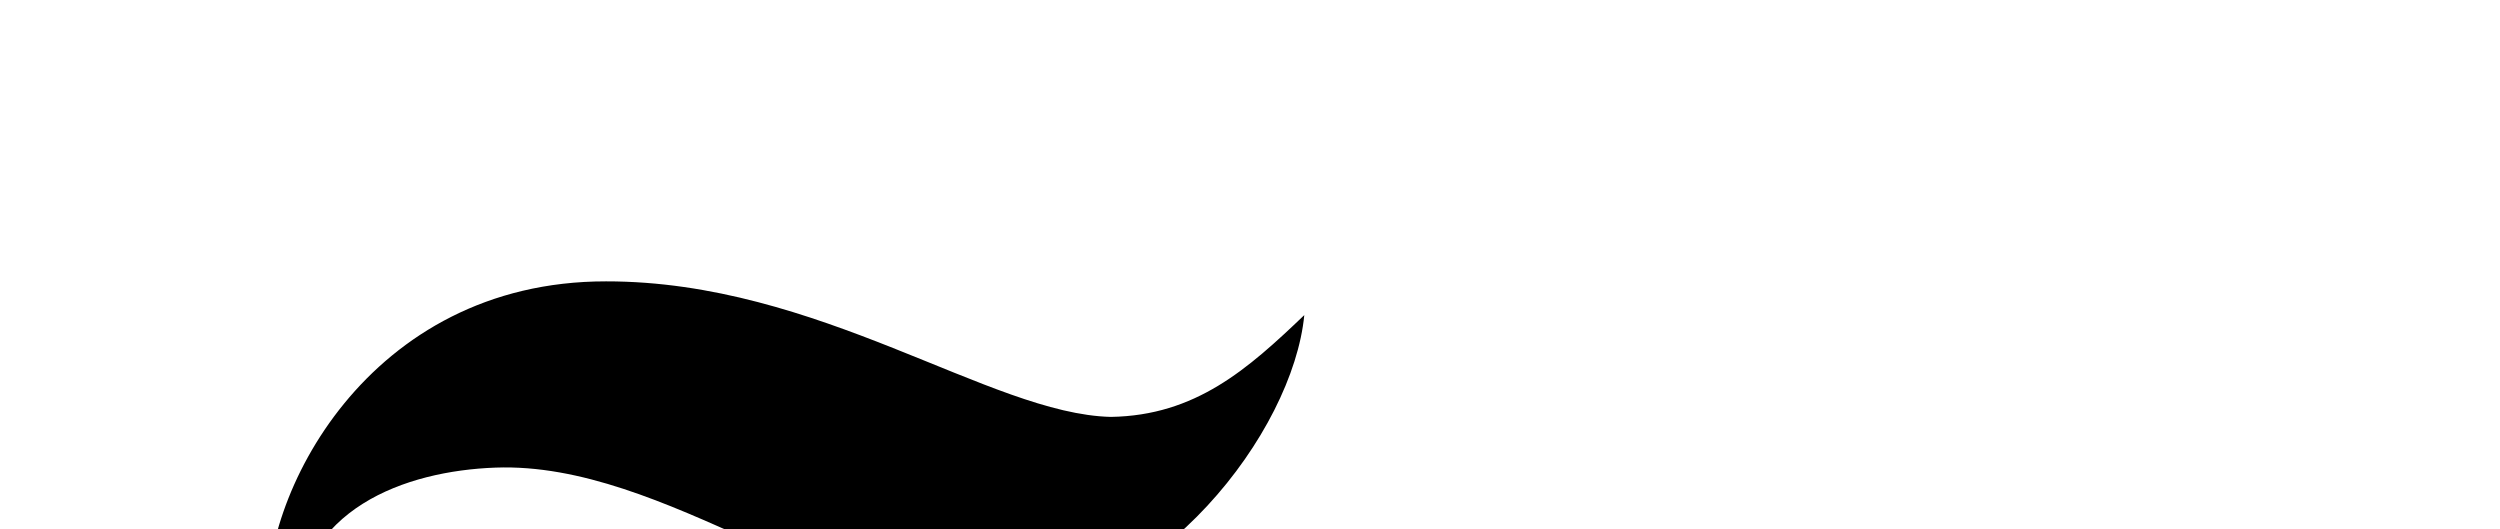
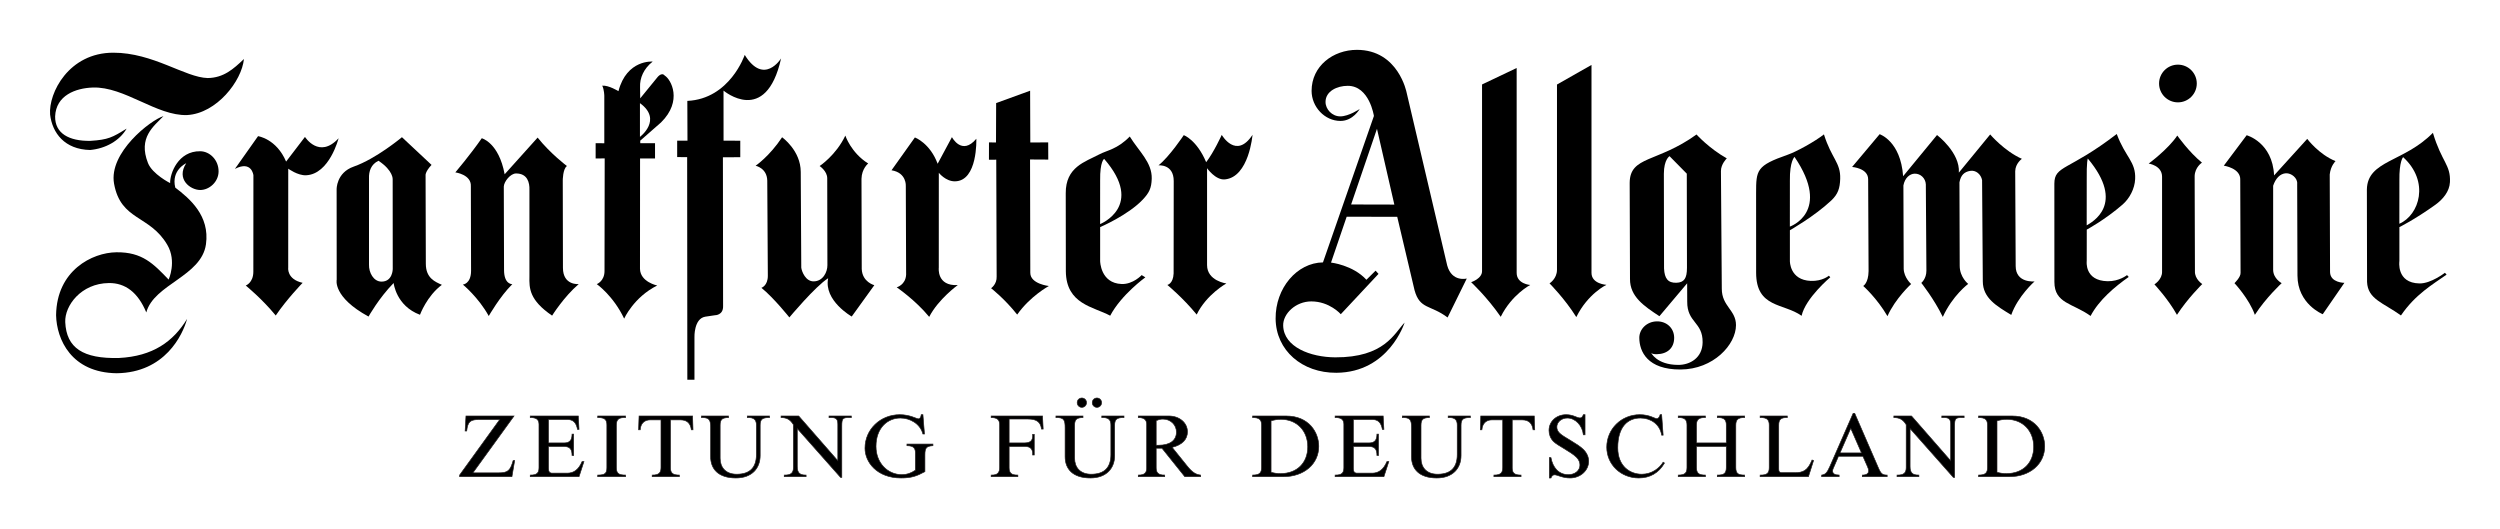
- <svg xmlns="http://www.w3.org/2000/svg" version="1.0" width="165.67" height="35" id="svg2697">
+ <svg xmlns="http://www.w3.org/2000/svg" version="1.0" width="165.67" height="35" viewBox="0 0 885.827 187.087" id="svg2697">
  <defs id="defs2699">
    <clipPath id="clp24">
      <path d="M 0.06,737.1 L 581.22,737.1 L 581.22,0.06 L 0.06,0.06 L 0.06,737.1 z " id="path10223" />
    </clipPath>
  </defs>
  <path d="M 86.433,20.881 C 85.675,28.676 76.769,40.159 66.31,40.74 C 55.534,41.119 44.102,30.583 32.846,30.987 C 26.833,31.202 19.822,33.741 19.532,41.232 C 19.456,47.233 24.433,49.987 31.975,49.886 C 38.379,49.481 39.807,48.66 44.872,45.54 C 42.346,49.886 37.356,52.627 31.924,53.119 C 22.917,52.93 18.534,47.132 17.75,40.55 C 17.157,32.945 24.357,18.633 40.16,18.645 C 54.271,18.633 65.615,27.438 73.611,27.627 C 79.233,27.539 82.694,24.456 86.433,20.881" style="fill:#000000;fill-rule:nonzero;stroke:none" id="path10227" />
  <path d="M 70.946,53.562 C 74.306,53.599 77.451,56.606 77.451,60.699 C 77.451,64.388 74.18,67.306 70.92,67.293 C 67.484,67.28 62.292,63.516 65.981,57.806 C 65.981,57.806 60.574,60.244 62.103,66.447 C 67.194,70.325 74.394,76.376 72.98,86.52 C 71.388,97.902 54.561,100.655 51.833,110.673 C 48.877,103.548 44.38,100.201 38.581,100.264 C 28.715,100.365 22.879,108.298 23.119,114.109 C 23.523,123.267 29.423,127.133 42.144,126.817 C 54.157,126.211 61.383,121.019 66.297,112.959 C 64.731,118.682 58.427,132.022 41.335,132.224 C 25.254,132.022 20.062,120.21 19.873,111.658 C 20.075,95.779 32.682,89.463 41.234,89.362 C 50.443,89.248 54.359,93.442 59.753,99.038 C 59.753,99.038 62.709,92.596 59.286,86.734 C 53.058,76.073 42.788,78.245 40.413,65.044 C 38.442,54.042 53.437,42.458 57.922,41.119 C 54.473,44.719 48.877,48.698 52.426,57.718 C 53.968,61.672 60.284,64.855 60.284,64.855 C 60.183,61.469 63.114,53.448 70.946,53.562" style="fill:#000000;fill-rule:nonzero;stroke:none" id="path10229" />
  <path d="M 83.237,59.815 L 91.436,48.218 C 91.436,48.218 97.929,49.128 101.377,57.225 L 108.06,48.483 C 108.06,48.483 113.088,56.442 119.972,48.963 C 119.972,48.963 116.738,61.71 108.451,62.076 C 105.483,62.202 102.135,59.739 102.135,59.739 L 102.123,94.832 C 102.123,94.832 101.541,98.912 107.226,100.188 C 107.226,100.188 101.554,106.049 97.701,111.772 C 92.863,105.847 87.077,101.148 87.077,101.148 C 87.077,101.148 89.743,100.188 89.768,96.285 L 89.793,62.063 C 89.793,62.063 89.2,56.732 83.237,59.815" style="fill:#000000;fill-rule:nonzero;stroke:none" id="path10231" />
  <path d="M 142.42,48.584 C 142.42,48.584 133.312,56.214 125.328,59.006 C 119.113,61.179 119.277,67.091 119.277,67.091 L 119.303,99.076 C 119.303,99.076 117.825,105.203 130.584,112.138 C 130.584,112.138 134.247,105.582 139.477,100.251 C 139.477,100.251 140.323,108.349 148.812,111.507 C 148.812,111.507 151.25,104.849 156.568,100.895 C 154.168,99.822 150.897,98.533 150.884,93.442 L 150.795,62.164 C 150.795,62.164 150.53,60.964 152.905,58.4 L 142.42,48.584 z M 134.108,56.934 C 131.443,58.21 130.659,60.686 130.748,63.15 L 130.748,93.745 C 130.659,96.499 132.327,99.758 135.194,99.758 C 139.136,99.758 139.161,95.324 139.161,95.324 L 139.136,63.541 C 139.136,63.541 139.439,60.484 134.108,56.934" style="fill:#000000;fill-rule:evenodd;stroke:none" id="path10233" />
  <path d="M 170.704,48.951 C 166.738,54.686 161.344,61.053 161.344,61.053 C 161.344,61.053 167.066,61.811 166.839,65.979 L 166.914,95.981 C 166.877,100.58 164.009,100.807 164.009,100.807 C 164.009,100.807 169.529,105.317 173.18,111.949 C 173.18,111.949 177.185,104.925 181.53,100.668 C 181.53,100.668 178.6,100.807 178.6,95.666 L 178.511,66.068 C 178.587,64.299 180.873,61.432 182.857,61.432 C 186.912,61.432 187.682,64.691 187.594,67.268 L 187.594,97.939 C 187.505,102.095 187.518,106.277 195.628,111.81 C 195.628,111.81 199.822,105.089 205.065,100.63 C 205.065,100.63 199.468,101.199 199.468,94.87 L 199.405,63.908 C 199.405,63.908 199.405,59.802 200.883,58.804 C 200.883,58.804 195.022,54.408 190.499,48.723 L 178.814,61.722 C 176.743,50.505 170.704,48.951 170.704,48.951" style="fill:#000000;fill-rule:nonzero;stroke:none" id="path10235" />
  <path d="M 235.534,26.755 C 234.384,25.353 232.843,27.476 232.843,27.476 L 226.843,34.828 L 226.792,30.848 C 226.666,27.614 228.056,24.317 231.264,21.791 C 231.264,21.791 222.08,20.97 219.137,32.276 C 219.137,32.276 215.65,30.116 213.389,30.33 C 214.097,31.758 214.122,33.905 214.122,33.905 L 214.122,50.732 L 211.052,50.707 L 211.052,56.126 L 214.261,56.101 L 214.198,95.943 C 214.223,99.607 211.457,100.643 211.457,100.643 C 211.457,100.643 217.293,104.723 221.158,112.871 C 221.158,112.871 224.518,105.304 232.869,101.135 C 232.869,101.135 226.868,99.91 226.767,95.223 L 226.792,56.113 L 232.098,56.126 L 232.098,50.707 L 226.868,50.719 L 226.856,49.81 L 234.22,43.355 C 241.977,35.712 237.757,28.082 235.534,26.755 z M 226.754,36.52 L 226.754,48.471 C 226.754,48.471 234.877,42.42 226.754,36.52" style="fill:#000000;fill-rule:evenodd;stroke:none" id="path10237" />
  <path d="M 263.881,19.429 C 263.881,19.429 258.651,35.017 243.543,35.725 L 243.594,49.81 L 239.943,49.81 L 239.943,55.633 L 243.48,55.646 L 243.543,134.523 L 246.069,134.523 L 246.069,119.452 C 246.069,119.452 245.829,112.896 249.872,112.189 L 253.333,111.671 C 253.333,111.671 256.289,111.709 256.213,108.45 L 256.15,55.709 L 262.302,55.671 L 262.302,49.835 L 256.378,49.81 L 256.365,32.074 C 256.365,32.074 271.385,44.795 276.766,20.667 C 276.766,20.667 270.703,30.482 263.881,19.429" style="fill:#000000;fill-rule:nonzero;stroke:none" id="path10239" />
  <path d="M 277.12,48.61 C 272.686,55.33 267.734,58.703 267.734,58.703 C 267.734,58.703 271.777,59.499 271.865,63.983 L 272.067,97.674 C 272.08,101.224 269.793,101.957 269.793,101.957 C 274.252,105.582 279.697,112.441 279.697,112.441 C 279.697,112.441 288.894,101.426 293.441,98.558 C 291.812,106.479 301.791,112.126 301.791,112.126 L 309.8,101.022 C 309.8,101.022 305.53,99.935 305.341,95.299 L 305.253,63.339 C 305.341,59.688 307.627,57.907 307.627,57.907 C 301.488,54.054 299.53,48.016 299.53,48.016 C 296.258,54.951 290.422,58.804 290.422,58.804 C 290.422,58.804 293.113,60.585 293.113,63.15 L 293.176,93.935 C 293.201,96.31 291.635,99.67 288.262,99.67 C 285.495,99.67 284.118,96.31 283.916,94.832 L 283.727,60.901 C 283.727,53.284 277.12,48.61 277.12,48.61" style="fill:#000000;fill-rule:nonzero;stroke:none" id="path10241" />
  <path d="M 315.889,60.307 L 324.176,48.673 C 324.176,48.673 329.519,50.656 332.235,57.996 L 337.301,48.559 C 337.301,48.559 340.813,55.292 345.942,49.14 C 345.942,49.14 346.523,64.148 338.35,64.223 C 335.04,64.249 332.652,61.192 332.652,61.192 L 332.64,94.832 C 332.64,94.832 331.831,101.401 339.373,100.984 C 339.373,100.984 332.501,105.936 329.242,112.252 C 324.403,106.327 317.733,101.78 317.733,101.78 C 317.733,101.78 320.904,100.933 321.068,97.27 L 320.955,65.929 C 320.955,65.929 321.334,61.179 315.889,60.307" style="fill:#000000;fill-rule:nonzero;stroke:none" id="path10243" />
  <path d="M 352.915,50.454 L 350.426,50.429 L 350.414,56.581 L 353.003,56.555 L 353.142,97.939 C 353.269,100.706 351.172,102.095 351.172,102.095 C 351.172,102.095 355.959,105.809 360.418,111.444 C 365.067,104.862 371.649,101.312 371.649,101.312 C 371.649,101.312 365.067,100.605 365.067,96.651 L 364.979,56.48 L 371.434,56.518 L 371.409,50.429 L 365.067,50.454 L 365.004,32.112 L 352.965,36.495 L 352.915,50.454" style="fill:#000000;fill-rule:nonzero;stroke:none" id="path10245" />
  <path d="M 400.312,48.344 C 395.84,52.905 392.391,53.157 389.486,54.686 C 384.496,57.326 377.561,59.132 377.624,68.455 L 377.662,96.082 C 377.763,107.831 387.502,108.639 393.377,111.835 C 397.318,104.369 405.832,98.243 405.832,98.243 L 404.531,97.447 C 404.531,97.447 401.461,100.769 397.406,100.605 C 389.89,100.314 389.814,92.47 389.814,92.47 L 389.814,80.443 C 389.814,80.443 399.705,76.224 404.935,70.679 C 407.184,68.278 407.992,66.674 408.093,63.314 C 408.27,57.528 403.546,53.599 400.312,48.344 z M 391.229,56.265 C 391.229,56.265 389.713,57.124 389.814,63.933 L 389.802,79.37 C 389.802,79.37 405.782,72.99 391.229,56.265" style="fill:#000000;fill-rule:evenodd;stroke:none" id="path10247" />
  <path d="M 410.481,58.564 C 414.359,55.507 419.45,47.852 419.45,47.852 C 419.45,47.852 424.023,49.494 427.383,57.44 C 430.137,53.865 432.904,47.763 432.904,47.763 C 432.904,47.763 437.982,56.619 443.805,47.751 C 443.805,47.751 442.567,62.733 434.003,63.541 C 430.705,63.857 427.699,59.575 427.699,59.575 L 427.699,93.897 C 427.699,99.506 434.533,100.415 434.533,100.415 C 434.533,100.415 427.497,104.294 424.023,111.431 C 419.185,105.506 413.626,100.933 413.626,100.933 C 413.626,100.933 415.698,100.529 415.85,96.866 L 415.888,64.122 C 415.888,58.008 410.481,58.564 410.481,58.564" style="fill:#000000;fill-rule:nonzero;stroke:none" id="path10249" />
  <path d="M 481.791,38.579 C 481.791,38.579 477.951,41.207 474.894,41.207 C 471.976,41.207 469.664,38.668 469.677,36.078 C 469.689,32.289 473.757,30.381 477.547,30.381 C 485.252,30.381 486.819,41.068 486.819,41.068 L 468.767,92.95 C 459.596,93.051 451.89,102.032 451.991,112.884 C 452.092,124.126 461.364,132.135 473.504,132.06 C 492.175,131.946 497.695,114.273 497.695,114.273 C 494.045,118.113 490.545,126.666 473.113,126.59 C 464.384,126.552 454.871,122.952 454.669,115.36 C 454.556,111.115 459.129,106.769 464.624,106.769 C 471.142,106.769 475.083,111.305 475.083,111.305 L 488.448,97.017 L 487.413,95.88 L 484.166,99.102 C 479.328,93.846 471.622,93.013 471.622,93.013 L 477.168,76.767 L 495.081,76.793 L 501.22,102.816 C 503.115,109.637 506.766,107.869 512.93,112.467 L 519.726,98.659 C 519.726,98.659 514.459,100.062 512.791,94.036 L 498.403,32.756 C 498.403,32.756 495.51,17.647 480.806,17.635 C 472.355,17.635 464.737,23.37 464.737,32.162 C 464.737,37.822 469.361,42.824 474.982,42.824 C 479.429,42.824 481.791,38.579 481.791,38.579 z M 487.905,45.616 L 478.747,72.422 L 494.057,72.46 L 487.905,45.616" style="fill:#000000;fill-rule:evenodd;stroke:none" id="path10251" />
  <path d="M 525.133,95.918 C 525.259,98.697 521.268,99.961 521.268,99.961 C 521.268,99.961 526.902,105.19 531.753,112.227 C 535.669,104.331 542.2,100.946 542.2,100.946 C 542.2,100.946 537.399,100.605 537.399,96.651 L 537.399,24.065 L 525.133,29.901 L 525.133,95.918" style="fill:#000000;fill-rule:nonzero;stroke:none" id="path10253" />
  <path d="M 551.687,95.577 C 551.674,98.773 549.046,100.377 549.046,100.377 C 549.046,100.377 554.529,105.885 558.533,112.328 C 562.626,104.003 569.208,100.895 569.208,100.895 C 569.208,100.895 563.915,100.605 563.915,96.651 L 563.915,22.978 L 551.687,29.926 L 551.687,95.577" style="fill:#000000;fill-rule:nonzero;stroke:none" id="path10255" />
  <path d="M 601.13,47.624 C 587.171,57.692 577.558,55.153 577.444,64.741 L 577.558,98.836 C 577.533,105.089 582.56,108.45 587.98,112.012 L 597.808,100.352 L 597.833,106.807 C 597.757,114.374 603.379,113.97 603.29,121.272 C 603.227,126.704 598.919,129.293 594.599,129.268 C 586.931,129.23 584.998,124.884 584.998,124.884 C 584.998,124.884 585.125,125.516 587.07,125.478 C 590.847,125.402 593.222,123.255 593.209,119.629 C 593.184,116.155 590.456,113.781 587.057,113.844 C 583.47,113.907 580.842,116.635 580.855,119.68 C 580.88,124.531 583.748,130.948 595.458,130.897 C 607.13,130.86 615.114,122.067 615.114,115.17 C 615.114,109.789 610.086,108.525 610.086,102.285 L 609.783,60.598 C 609.758,58.109 611.855,56.088 611.855,56.088 C 605.488,52.5 601.13,47.624 601.13,47.624 z M 597.681,61.507 L 591.567,55.305 C 591.567,55.305 589.571,56.48 589.559,61.533 L 589.622,95.122 C 589.799,98.697 591.037,100.251 594.005,100.163 C 596.759,100.074 597.745,98.584 597.745,94.857 L 597.681,61.507" style="fill:#000000;fill-rule:evenodd;stroke:none" id="path10257" />
  <path d="M 646.278,47.586 C 643.032,50.151 636.526,53.726 633.431,54.8 C 622.378,58.665 622.239,60.181 622.239,68.455 L 622.251,96.588 C 622.251,109.195 632.054,107.325 638.358,111.873 C 639.76,105.582 648.527,98.217 648.527,98.217 L 648.034,97.661 C 648.034,97.661 645.685,99.67 641.63,99.506 C 634.113,99.215 634.214,92.47 634.214,92.47 L 634.214,81.555 C 634.214,81.555 642.906,76.641 648.881,71.007 C 651.268,68.758 651.938,66.674 652.039,63.314 C 652.216,57.528 648.944,56.151 646.278,47.586 z M 635.844,55.557 C 635.844,55.557 634.113,57.124 634.214,63.933 L 634.202,80.267 C 634.202,80.267 649.133,75.113 635.844,55.557" style="fill:#000000;fill-rule:evenodd;stroke:none" id="path10259" />
  <path d="M 666.01,47.523 L 656.258,59.132 C 656.258,59.132 661.943,59.524 661.943,63.491 L 662.094,96.045 C 662.031,100.314 660.199,101.3 660.199,101.3 C 660.199,101.3 665.012,105.544 668.789,111.999 C 671.543,105.746 677.177,100.605 677.177,100.605 C 677.177,100.605 674.651,98.394 674.537,95.249 L 674.436,65.676 C 674.954,62.947 676.71,61.571 678.403,61.507 C 680.538,61.444 682.268,63.15 682.382,65.284 L 682.584,95.88 C 682.584,98.798 680.778,100.213 680.778,100.213 C 680.778,100.213 685.287,105.86 688.395,112.277 C 691.806,104.723 697.389,100.567 697.389,100.567 C 697.389,100.567 694.383,98.217 694.383,94.162 L 694.294,64.59 C 694.774,61.962 696.05,60.876 698.059,60.522 C 700.118,60.156 701.924,61.735 702.316,63.794 L 702.569,99.67 C 702.569,105.582 707.508,108.45 712.649,111.557 C 714.999,104.9 720.911,99.683 720.911,99.683 C 720.911,99.683 714.216,100.39 714.216,94.238 L 714.052,60.623 C 714.127,57.844 716.414,56.252 716.414,56.252 C 710.161,53.473 705.184,47.612 705.184,47.612 L 694.08,61.141 C 694.585,54.067 686.349,47.814 686.349,47.814 L 674.335,62.417 C 673.451,49.911 666.01,47.523 666.01,47.523" style="fill:#000000;fill-rule:nonzero;stroke:none" id="path10261" />
  <path d="M 750.029,47.447 C 732.962,60.585 727.922,58.513 727.922,65.082 L 727.935,99.86 C 727.935,107.553 734.466,107.376 740.757,111.924 C 743.725,106.277 749.359,101.552 754.273,98.104 L 753.667,97.447 C 753.667,97.447 750.875,99.695 746.808,99.62 C 738.495,99.468 739.392,92.47 739.392,92.47 L 739.405,81.328 C 739.405,81.328 745.898,77.854 752.113,72.434 C 754.589,70.274 756.396,66.813 756.547,63.44 C 756.85,57.225 753.086,55.734 750.029,47.447 z M 739.771,56.139 C 739.771,56.139 739.304,57.124 739.392,63.933 L 739.38,79.824 C 741.161,78.738 753.389,72.422 739.771,56.139" style="fill:#000000;fill-rule:evenodd;stroke:none" id="path10263" />
  <path d="M 862.053,47.031 C 851.809,57.49 838.873,56.732 838.658,67.091 L 838.721,99.86 C 838.974,106.012 844.431,107.199 850.735,111.747 C 855.8,104.294 862.003,100.731 866.904,97.283 L 866.298,96.626 C 866.298,96.626 861.371,100.479 857.304,100.403 C 848.992,100.251 850.179,92.47 850.179,92.47 L 850.179,80.443 C 850.179,80.443 855.472,77.866 862.9,72.548 C 865.565,70.628 867.928,67.862 868.092,64.501 C 868.382,58.286 865.186,57.49 862.053,47.031 z M 851.493,55.646 C 851.493,55.646 850.078,57.124 850.179,63.933 L 850.166,79.256 C 857.304,76.148 860.98,64.274 851.493,55.646" style="fill:#000000;fill-rule:evenodd;stroke:none" id="path10265" />
  <path d="M 796.062,47.89 L 787.964,58.678 C 787.964,58.678 794.015,59.537 793.788,63.743 L 793.901,96.626 C 794.015,98.142 791.741,100.302 791.741,100.302 C 791.741,100.302 796.933,105.809 798.967,111.532 C 802.858,105.481 808.467,100.302 808.467,100.302 C 808.467,100.302 805.447,98.685 805.447,95.552 L 805.447,65.79 C 806.306,63.2 807.923,61.482 809.97,61.368 C 811.915,61.267 814.176,63.099 813.962,65.146 L 814.063,97.598 C 814.063,107.742 823.019,111.305 823.019,111.305 L 830.687,100.188 C 830.687,100.188 825.71,100.188 825.609,96.411 L 825.495,61.785 C 825.824,58.678 827.554,57.061 827.554,57.061 C 821.63,54.686 817.524,49.178 817.524,49.178 L 805.776,62.126 C 805.233,50.366 796.062,47.89 796.062,47.89" style="fill:#000000;fill-rule:nonzero;stroke:none" id="path10267" />
  <path d="M 771.479,48.003 C 768.245,52.854 761.348,57.932 761.348,57.932 C 761.348,57.932 766.085,58.602 766.085,62.581 L 766.085,96.196 C 766.186,99.001 763.381,100.731 763.381,100.731 C 763.381,100.731 768.245,105.91 771.365,111.532 C 775.142,105.696 780.334,100.617 780.334,100.617 C 780.334,100.617 777.618,98.899 777.732,96.095 L 777.631,62.341 C 777.732,59.208 780.22,57.604 780.22,57.604 C 775.584,53.827 771.479,48.003 771.479,48.003" style="fill:#000000;fill-rule:nonzero;stroke:none" id="path10269" />
  <path d="M 765.024,29.56 C 765.024,25.871 768.017,22.877 771.706,22.877 C 775.395,22.877 778.389,25.871 778.389,29.56 C 778.389,33.249 775.395,36.242 771.706,36.242 C 768.017,36.242 765.024,33.249 765.024,29.56" style="fill:#000000;fill-rule:nonzero;stroke:none" id="path10271" />
  <path d="M 165.108,147.37 L 164.805,152.688 L 165.361,152.688 C 165.765,149.252 166.611,148.621 170.047,148.621 L 177.084,148.621 L 162.859,168.302 L 162.859,168.871 L 181.391,168.871 L 182.364,163.148 L 181.833,163.148 C 180.798,166.774 179.989,167.519 176.616,167.519 L 167.546,167.519 L 182.137,147.37 L 165.108,147.37 z M 204.913,147.37 L 187.884,147.37 L 187.884,147.939 C 190.07,147.901 190.979,148.659 190.979,150.351 L 190.979,165.586 C 190.979,167.431 190.411,168.34 187.884,168.302 L 187.884,168.871 L 205.166,168.871 L 206.909,163.514 L 206.252,163.514 C 204.976,166.559 203.132,167.62 201.035,167.62 L 195.666,167.62 C 194.731,167.62 194.352,167.115 194.352,165.927 L 194.352,158.171 L 199.759,158.171 C 201.944,158.171 202.69,159.106 202.69,161.354 L 203.258,161.354 L 203.258,153.788 L 202.69,153.788 C 202.69,155.859 201.944,156.92 199.885,156.92 L 194.352,156.92 L 194.352,148.621 L 201.035,148.621 C 203.005,148.621 204.155,149.568 204.635,152.133 L 205.166,152.133 L 204.913,147.37 z M 211.785,147.939 C 214.375,147.901 215.032,148.722 215.032,150.629 L 215.032,165.586 C 215.032,167.683 214.438,168.302 211.785,168.302 L 211.785,168.871 L 221.651,168.871 L 221.651,168.302 C 219.15,168.302 218.404,167.708 218.404,165.611 L 218.404,150.655 C 218.404,148.381 219.377,147.901 221.651,147.939 L 221.651,147.37 L 211.785,147.37 L 211.785,147.939 z M 234.208,148.747 L 234.208,165.586 C 234.208,167.266 233.74,168.34 231.087,168.302 L 231.087,168.871 L 240.713,168.871 L 240.713,168.302 C 238.578,168.302 237.58,167.746 237.58,165.839 L 237.58,148.747 L 241.118,148.747 C 243.556,148.747 244.68,150.061 244.958,152.259 L 245.552,152.259 L 245.4,147.37 L 226.439,147.37 L 226.274,152.259 L 226.843,152.259 C 226.994,149.998 228.333,148.747 230.367,148.747 L 234.208,148.747 z M 248.545,147.939 C 251.426,147.876 251.792,148.785 251.792,151.539 L 251.792,161.771 C 251.792,166.079 254.445,169.338 260.761,169.338 C 266.42,169.338 269.351,165.864 269.351,161.418 L 269.351,150.655 C 269.351,148.596 270.033,147.901 272.661,147.939 L 272.661,147.37 L 264.791,147.37 L 264.791,147.939 C 267.191,147.838 268.012,148.722 268.012,150.566 L 268.012,161.051 C 268.012,165.649 265.726,167.999 261.039,167.999 C 257.199,167.999 255.165,165.675 255.165,162.327 L 255.165,150.655 C 255.165,148.558 255.923,147.964 258.133,147.939 L 258.133,147.37 L 248.545,147.37 L 248.545,147.939 z M 301.652,147.37 L 293.744,147.37 L 293.744,147.939 L 294.591,147.939 C 296.397,147.939 296.865,148.596 296.865,150.415 L 296.865,163.237 L 282.994,147.37 L 276.754,147.37 L 276.754,147.939 C 278.75,147.939 280,148.596 281.125,150.44 L 281.125,165.649 C 281.125,167.494 280.341,168.365 277.878,168.302 L 277.878,168.871 L 285.622,168.871 L 285.622,168.302 C 283.348,168.34 282.501,167.519 282.501,165.245 L 282.501,151.817 L 297.837,169.123 L 298.279,169.123 L 298.279,150.97 C 298.279,148.28 298.557,147.939 300.806,147.939 L 301.652,147.939 L 301.652,147.37 z M 327.018,146.903 L 326.425,146.903 C 326.323,147.812 325.945,148.381 325.414,148.381 C 324.732,148.381 322.458,146.903 318.832,146.903 C 311.922,146.903 306.491,152.158 306.491,158.79 C 306.491,163.704 310.735,169.338 319.262,169.338 C 322.862,169.338 324.757,168.706 327.726,167.089 L 327.726,161.178 C 327.726,158.765 328.143,158.045 330.568,157.893 L 330.568,157.325 L 321.359,157.325 L 321.359,157.893 C 323.822,157.918 324.353,158.853 324.353,160.483 L 324.353,166.584 C 322.673,167.708 321.296,168.151 319.552,168.151 C 314.575,168.151 310.394,164.108 310.394,158.133 C 310.394,151.539 314.512,148.09 319.047,148.09 C 322.395,148.09 326.071,150.061 327.018,153.762 L 327.574,153.762 L 327.018,146.903 z M 369.4,147.37 L 351.197,147.37 L 351.197,147.939 C 353.193,147.939 354.191,148.558 354.191,150.44 L 354.191,165.586 C 354.191,167.393 353.572,168.365 351.197,168.302 L 351.197,168.871 L 360.659,168.871 L 360.659,168.302 C 358.347,168.34 357.564,167.582 357.564,165.649 L 357.564,158.171 L 363.122,158.171 C 365.194,158.171 366.002,159.106 365.901,161.203 L 366.469,161.203 L 366.469,153.876 L 365.901,153.876 C 366.065,156.289 364.966,156.92 362.781,156.92 L 357.564,156.92 L 357.564,148.444 L 364.221,148.444 C 367.341,148.444 368.718,149.505 369.034,152.006 L 369.628,152.006 L 369.4,147.37 z M 374.15,147.939 C 377.03,147.876 377.397,148.785 377.397,151.539 L 377.397,161.771 C 377.397,166.079 380.062,169.338 386.366,169.338 C 392.025,169.338 394.956,165.864 394.956,161.418 L 394.956,150.655 C 394.956,148.596 395.638,147.901 398.265,147.939 L 398.265,147.37 L 390.395,147.37 L 390.395,147.939 C 392.795,147.838 393.617,148.722 393.617,150.566 L 393.617,161.051 C 393.617,165.649 391.33,167.999 386.643,167.999 C 382.803,167.999 380.769,165.675 380.769,162.327 L 380.769,150.655 C 380.769,148.558 381.527,147.964 383.738,147.939 L 383.738,147.37 L 374.15,147.37 L 374.15,147.939 z M 383.334,140.991 C 382.424,140.991 381.679,141.736 381.679,142.646 C 381.679,143.555 382.424,144.313 383.334,144.313 C 384.243,144.313 384.989,143.555 384.989,142.646 C 384.989,141.736 384.243,140.991 383.334,140.991 z M 388.677,140.991 C 387.768,140.991 387.022,141.736 387.022,142.646 C 387.022,143.555 387.768,144.313 388.677,144.313 C 389.587,144.313 390.332,143.555 390.332,142.646 C 390.332,141.736 389.587,140.991 388.677,140.991 z M 415.319,158.487 C 418.983,157.577 420.751,155.569 420.751,152.979 C 420.751,149.783 417.884,147.37 414.17,147.37 L 403.331,147.37 L 403.331,147.939 C 405.605,147.939 406.3,148.848 406.3,150.415 L 406.3,165.776 C 406.3,167.266 405.794,168.34 403.331,168.302 L 403.331,168.871 L 412.692,168.871 L 412.692,168.302 C 410.077,168.365 409.672,167.115 409.672,165.649 L 409.672,158.79 L 411.732,158.79 L 419.816,168.871 L 425.413,168.871 L 425.413,168.302 C 423.694,168.151 422.355,167.241 420.663,165.119 L 415.319,158.487 z M 409.672,149.038 C 410.67,148.596 411.264,148.469 412.073,148.469 C 414.763,148.469 416.848,150.478 416.848,153.067 C 416.848,156.099 414.473,157.729 410.544,157.729 L 409.672,157.729 L 409.672,149.038 z M 443.843,147.939 C 446.155,147.939 447.001,148.596 447.001,150.566 L 447.001,165.586 C 447.001,167.393 446.471,168.302 443.843,168.302 L 443.843,168.871 L 454.745,168.871 C 462.059,168.871 467.276,164.361 467.276,158.108 C 467.276,153.282 463.84,147.37 455.718,147.37 L 443.843,147.37 L 443.843,147.939 z M 450.374,149.101 C 451.435,148.747 452.648,148.558 453.873,148.558 C 459.457,148.558 463.373,152.537 463.373,158.297 C 463.373,164.02 459.558,167.772 453.747,167.772 C 452.471,167.772 451.435,167.62 450.374,167.304 L 450.374,149.101 z M 490.103,147.37 L 473.075,147.37 L 473.075,147.939 C 475.273,147.901 476.17,148.659 476.17,150.351 L 476.17,165.586 C 476.17,167.431 475.614,168.34 473.075,168.302 L 473.075,168.871 L 490.356,168.871 L 492.099,163.514 L 491.442,163.514 C 490.166,166.559 488.322,167.62 486.238,167.62 L 480.856,167.62 C 479.922,167.62 479.543,167.115 479.543,165.927 L 479.543,158.171 L 484.949,158.171 C 487.135,158.171 487.893,159.106 487.893,161.354 L 488.448,161.354 L 488.448,153.788 L 487.893,153.788 C 487.893,155.859 487.135,156.92 485.076,156.92 L 479.543,156.92 L 479.543,148.621 L 486.238,148.621 C 488.196,148.621 489.358,149.568 489.825,152.133 L 490.356,152.133 L 490.103,147.37 z M 496.887,147.939 C 499.755,147.876 500.134,148.785 500.134,151.539 L 500.134,161.771 C 500.134,166.079 502.786,169.338 509.103,169.338 C 514.749,169.338 517.693,165.864 517.693,161.418 L 517.693,150.655 C 517.693,148.596 518.375,147.901 521.002,147.939 L 521.002,147.37 L 513.132,147.37 L 513.132,147.939 C 515.532,147.838 516.341,148.722 516.341,150.566 L 516.341,161.051 C 516.341,165.649 514.067,167.999 509.38,167.999 C 505.54,167.999 503.506,165.675 503.506,162.327 L 503.506,150.655 C 503.506,148.558 504.252,147.964 506.475,147.939 L 506.475,147.37 L 496.887,147.37 L 496.887,147.939 z M 532.46,148.747 L 532.46,165.586 C 532.46,167.266 531.993,168.34 529.34,168.302 L 529.34,168.871 L 538.953,168.871 L 538.953,168.302 C 536.831,168.302 535.833,167.746 535.833,165.839 L 535.833,148.747 L 539.357,148.747 C 541.795,148.747 542.92,150.061 543.21,152.259 L 543.804,152.259 L 543.64,147.37 L 524.678,147.37 L 524.527,152.259 L 525.083,152.259 C 525.247,149.998 526.586,148.747 528.62,148.747 L 532.46,148.747 z M 561.628,146.903 L 561.035,146.903 C 560.757,147.686 560.39,148.065 559.86,148.065 C 558.698,148.065 557.51,146.903 554.92,146.903 C 551.484,146.903 548.857,149.316 548.857,152.474 C 548.857,153.825 549.324,155.253 550.449,156.39 C 551.952,157.893 556.537,159.952 558.609,162.011 C 559.418,162.832 559.822,163.767 559.822,164.74 C 559.822,166.711 558.104,168.151 555.729,168.151 C 552.205,168.151 550.196,165.586 549.539,162.112 L 548.983,162.112 L 548.983,169.338 L 549.539,169.338 C 549.855,168.555 550.259,168.214 550.828,168.214 C 551.914,168.214 553.569,169.338 556.323,169.338 C 559.973,169.338 562.917,166.673 562.917,163.388 C 562.917,162.049 562.348,160.546 561.035,159.232 C 558.976,157.173 554.049,154.887 552.672,153.51 C 552.015,152.853 551.636,152.259 551.636,151.248 C 551.636,149.505 553.291,148.09 555.35,148.09 C 558.192,148.09 560.694,150.693 561.035,154.04 L 561.628,154.04 L 561.628,146.903 z M 588.775,146.903 L 588.245,146.903 C 588.055,147.787 587.525,148.318 587.057,148.318 C 586.312,148.318 584.506,146.903 581.032,146.903 C 574.501,146.903 569.321,152.006 569.321,158.424 C 569.321,164.55 574.311,169.338 580.653,169.338 C 584.619,169.338 587.714,167.557 589.773,164.045 L 589.306,163.742 C 588.119,165.738 585.403,167.999 581.752,167.999 C 577.596,167.999 573.225,165.245 573.225,158.638 C 573.225,151.072 576.813,148.09 581.284,148.09 C 584.784,148.09 588.182,150.187 588.775,154.166 L 589.306,154.166 L 588.775,146.903 z M 601.117,158.171 L 611.678,158.171 L 611.678,165.586 C 611.678,167.645 610.958,168.34 608.495,168.302 L 608.495,168.871 L 618.171,168.871 L 618.171,168.302 C 615.859,168.302 615.051,167.772 615.051,165.611 L 615.051,150.655 C 615.051,148.722 615.708,147.901 618.171,147.939 L 618.171,147.37 L 608.495,147.37 L 608.495,147.939 C 611.047,147.876 611.678,148.785 611.678,150.591 L 611.678,156.92 L 601.117,156.92 L 601.117,150.655 C 601.117,148.81 601.673,147.876 604.275,147.939 L 604.275,147.37 L 594.65,147.37 L 594.65,147.939 C 597.214,147.876 597.745,148.937 597.745,150.629 L 597.745,165.586 C 597.745,167.456 597.151,168.302 594.65,168.302 L 594.65,168.871 L 604.275,168.871 L 604.275,168.302 C 601.926,168.302 601.117,167.708 601.117,165.611 L 601.117,158.171 z M 642.602,163.148 L 642.072,162.959 C 640.505,166.774 638.888,167.456 635.882,167.456 L 631.511,167.456 C 630.576,167.456 630.26,167.153 630.26,166.205 L 630.26,150.655 C 630.26,148.621 630.917,147.901 633.292,147.939 L 633.292,147.37 L 623.666,147.37 L 623.666,147.939 C 626.357,147.876 626.888,148.911 626.888,150.629 L 626.888,165.586 C 626.888,167.431 626.357,168.365 623.666,168.302 L 623.666,168.871 L 640.783,168.871 L 642.602,163.148 z M 657.18,146.435 L 656.624,146.435 L 648.375,165.27 C 647.377,167.519 646.809,168.113 645.47,168.302 L 645.47,168.871 L 651.66,168.871 L 651.66,168.302 C 650.157,168.302 649.348,167.81 649.348,166.862 C 649.348,166.609 649.411,166.306 649.538,166.016 L 651.432,161.645 L 660.086,161.645 L 661.715,165.334 C 662.031,166.016 662.12,166.433 662.12,166.799 C 662.12,167.772 661.311,168.302 659.909,168.302 L 659.871,168.302 L 659.871,168.871 L 668.676,168.871 L 668.676,168.302 C 667.21,168.302 666.554,168.024 665.682,166.016 L 657.18,146.435 z M 655.778,151.728 L 659.593,160.457 L 651.963,160.457 L 655.778,151.728 z M 695.949,147.37 L 688.041,147.37 L 688.041,147.939 L 688.888,147.939 C 690.707,147.939 691.174,148.596 691.174,150.415 L 691.174,163.237 L 677.304,147.37 L 671.051,147.37 L 671.051,147.939 C 673.047,147.939 674.297,148.596 675.422,150.44 L 675.422,165.649 C 675.422,167.494 674.638,168.365 672.175,168.302 L 672.175,168.871 L 679.919,168.871 L 679.919,168.302 C 677.645,168.34 676.798,167.519 676.798,165.245 L 676.798,151.817 L 692.134,169.123 L 692.576,169.123 L 692.576,150.97 C 692.576,148.28 692.854,147.939 695.103,147.939 L 695.949,147.939 L 695.949,147.37 z M 701.065,147.939 C 703.377,147.939 704.224,148.596 704.224,150.566 L 704.224,165.586 C 704.224,167.393 703.693,168.302 701.065,168.302 L 701.065,168.871 L 711.967,168.871 C 719.281,168.871 724.499,164.361 724.499,158.108 C 724.499,153.282 721.063,147.37 712.94,147.37 L 701.065,147.37 L 701.065,147.939 z M 707.596,149.101 C 708.658,148.747 709.883,148.558 711.096,148.558 C 716.692,148.558 720.595,152.537 720.595,158.297 C 720.595,164.02 716.78,167.772 710.969,167.772 C 709.693,167.772 708.658,167.62 707.596,167.304 L 707.596,149.101 z " style="fill:#000000;fill-rule:nonzero;stroke:#231f20;stroke-width:0.227;stroke-linecap:butt;stroke-linejoin:miter;stroke-miterlimit:3.864;stroke-dasharray:none" id="path10301" />
</svg>
